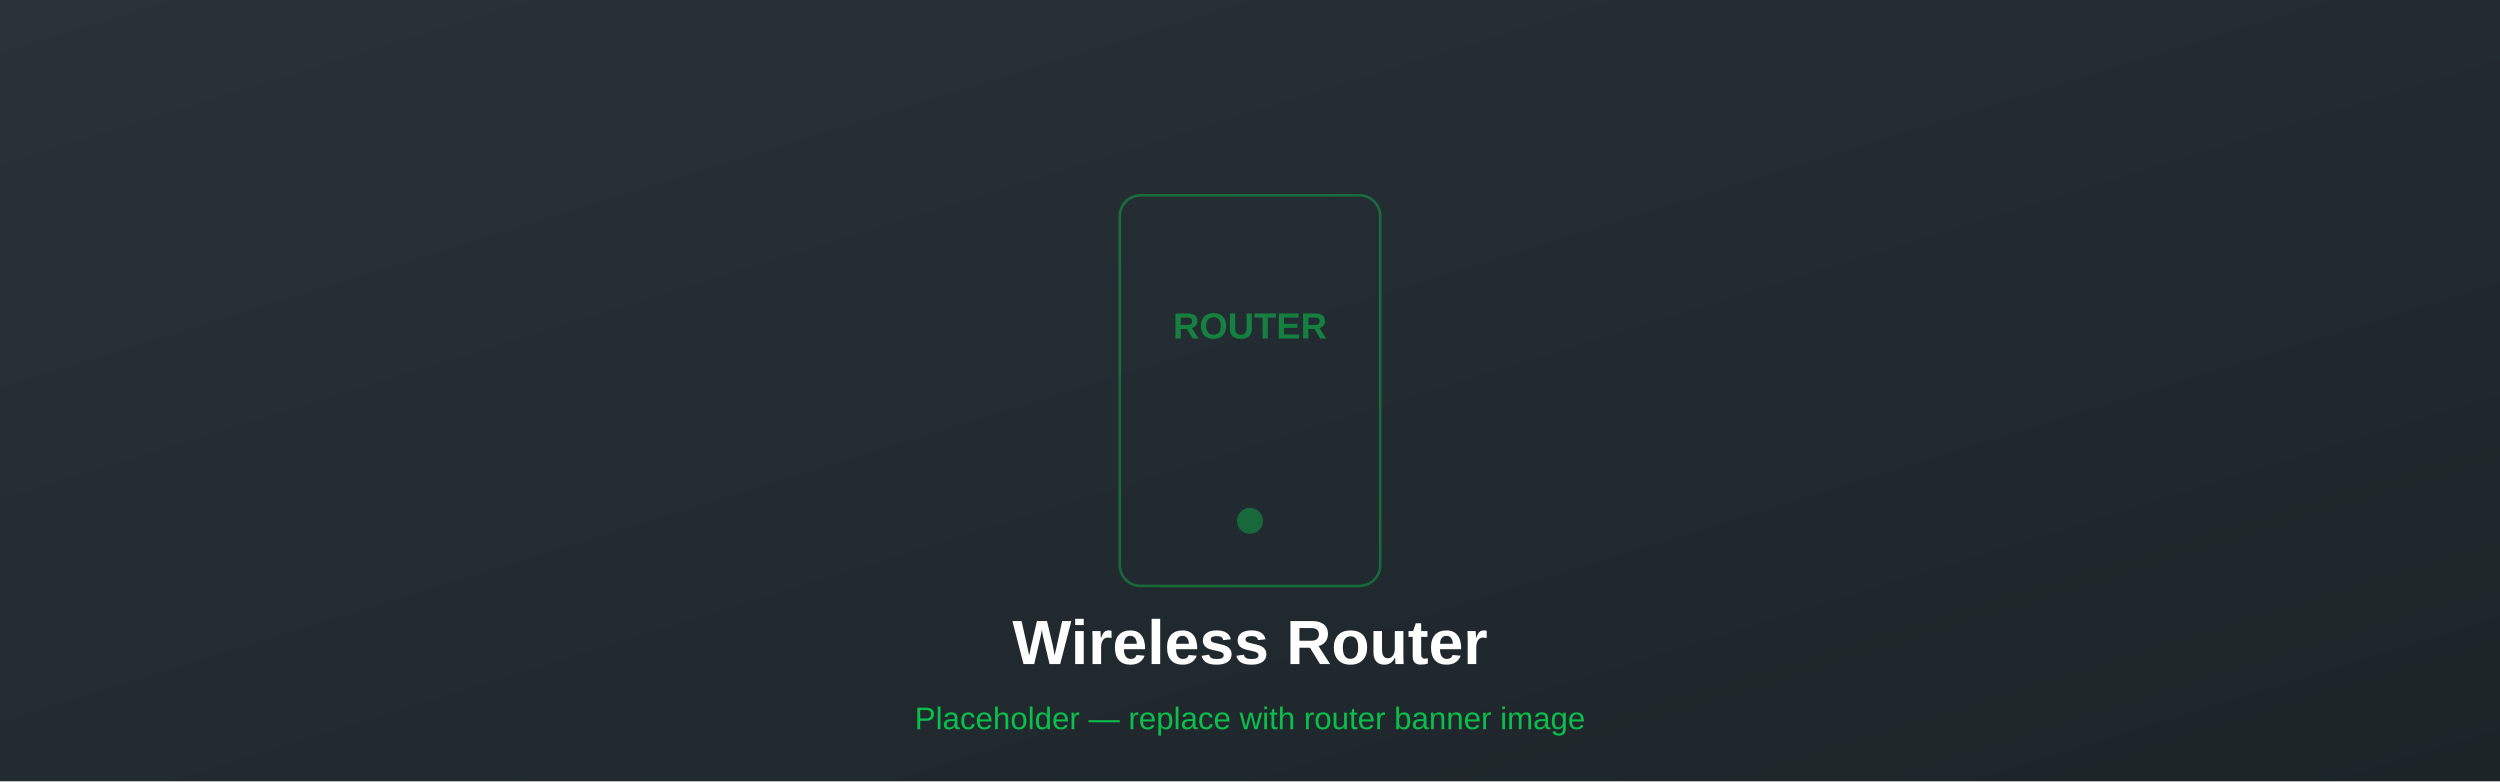
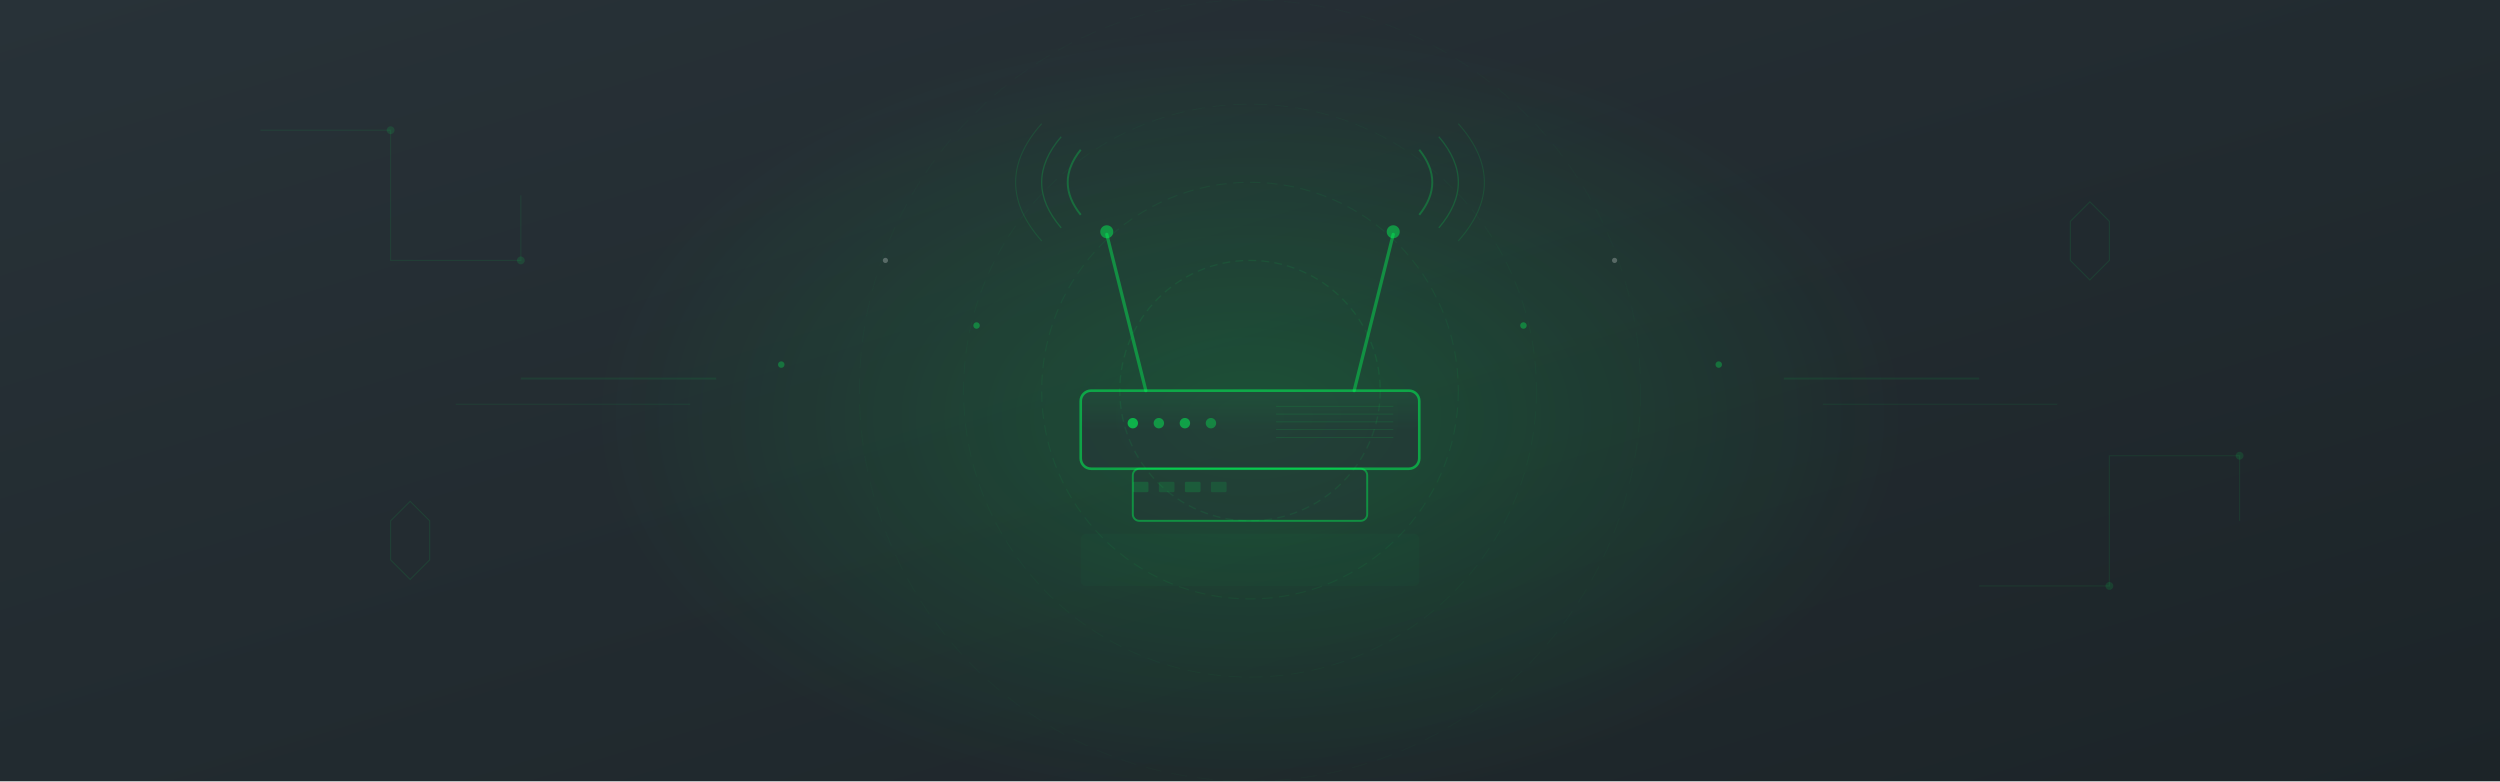
<svg xmlns="http://www.w3.org/2000/svg" viewBox="0 0 1920 600">
  <defs>
-     <linearGradient id="hero-router-bg" x1="0%" y1="0%" x2="100%" y2="100%">
-       <stop offset="0%" style="stop-color:#283238" />
-       <stop offset="100%" style="stop-color:#1C2428" />
+     <linearGradient id="rt-bg" x1="0%" y1="0%" x2="100%" y2="100%">
+       <stop offset="0%" stop-color="#283238" />
+       <stop offset="100%" stop-color="#1C2428" />
+     </linearGradient>
+     <radialGradient id="rt-glow" cx="50%" cy="50%" r="50%">
+       <stop offset="0%" stop-color="#00FF57" stop-opacity="0.18" />
+       <stop offset="100%" stop-color="#00FF57" stop-opacity="0" />
+     </radialGradient>
+     <linearGradient id="rt-shine" x1="0%" y1="0%" x2="0%" y2="100%">
+       <stop offset="0%" stop-color="#00FF57" stop-opacity="0.15" />
+       <stop offset="100%" stop-color="#00FF57" stop-opacity="0" />
    </linearGradient>
  </defs>
-   <rect width="1920" height="600" fill="url(#hero-router-bg)" />
-   <rect x="860" y="150" width="200" height="300" rx="16" fill="none" stroke="#00FF57" stroke-width="2" opacity="0.3" />
-   <circle cx="960" cy="400" r="10" fill="#00FF57" opacity="0.3" />
-   <text x="960" y="260" font-family="Arial, sans-serif" font-weight="bold" font-size="28" fill="#00FF57" text-anchor="middle" opacity="0.4">ROUTER</text>
-   <text x="960" y="510" font-family="Arial, sans-serif" font-weight="bold" font-size="48" fill="#ffffff" text-anchor="middle">Wireless Router</text>
-   <text x="960" y="560" font-family="Arial, sans-serif" font-size="24" fill="#00FF57" text-anchor="middle" opacity="0.7">Placeholder — replace with router banner image</text>
+   <rect width="1920" height="600" fill="url(#rt-bg)" />
+   <ellipse cx="960" cy="320" rx="500" ry="300" fill="url(#rt-glow)" />
+   <path d="M200,100 L300,100 L300,200 L400,200 L400,150" fill="none" stroke="#00FF57" stroke-width="0.8" opacity="0.08" />
+   <path d="M1520,450 L1620,450 L1620,350 L1720,350 L1720,400" fill="none" stroke="#00FF57" stroke-width="0.8" opacity="0.08" />
+   <circle cx="300" cy="100" r="3" fill="#00FF57" opacity="0.12" />
+   <circle cx="400" cy="200" r="3" fill="#00FF57" opacity="0.12" />
+   <circle cx="1620" cy="450" r="3" fill="#00FF57" opacity="0.12" />
+   <circle cx="1720" cy="350" r="3" fill="#00FF57" opacity="0.12" />
+   <rect x="830" y="300" width="260" height="60" rx="8" fill="#283238" stroke="#00FF57" stroke-width="2" opacity="0.5" />
+   <rect x="830" y="300" width="260" height="30" rx="8" fill="url(#rt-shine)" opacity="0.5" />
+   <rect x="870" y="360" width="180" height="40" rx="5" fill="#283238" stroke="#00FF57" stroke-width="1.5" opacity="0.4" />
+   <circle cx="870" cy="325" r="4" fill="#00FF57" opacity="0.6" />
+   <circle cx="890" cy="325" r="4" fill="#00FF57" opacity="0.45" />
+   <circle cx="910" cy="325" r="4" fill="#00FF57" opacity="0.5" />
+   <circle cx="930" cy="325" r="4" fill="#00FF57" opacity="0.35" />
+   <line x1="980" y1="312" x2="1070" y2="312" stroke="#00FF57" stroke-width="0.5" opacity="0.15" />
+   <line x1="980" y1="318" x2="1070" y2="318" stroke="#00FF57" stroke-width="0.5" opacity="0.15" />
+   <line x1="980" y1="324" x2="1070" y2="324" stroke="#00FF57" stroke-width="0.5" opacity="0.15" />
+   <line x1="980" y1="330" x2="1070" y2="330" stroke="#00FF57" stroke-width="0.5" opacity="0.15" />
+   <line x1="980" y1="336" x2="1070" y2="336" stroke="#00FF57" stroke-width="0.5" opacity="0.15" />
+   <line x1="880" y1="300" x2="850" y2="180" stroke="#00FF57" stroke-width="2.5" opacity="0.4" stroke-linecap="round" />
+   <circle cx="850" cy="178" r="5" fill="#00FF57" opacity="0.45" />
+   <line x1="1040" y1="300" x2="1070" y2="180" stroke="#00FF57" stroke-width="2.5" opacity="0.4" stroke-linecap="round" />
+   <circle cx="1070" cy="178" r="5" fill="#00FF57" opacity="0.45" />
+   <path d="M830,165 Q810,140 830,115" fill="none" stroke="#00FF57" stroke-width="1.5" opacity="0.25" />
+   <path d="M815,175 Q785,140 815,105" fill="none" stroke="#00FF57" stroke-width="1" opacity="0.18" />
+   <path d="M800,185 Q760,140 800,95" fill="none" stroke="#00FF57" stroke-width="0.8" opacity="0.12" />
+   <path d="M1090,165 Q1110,140 1090,115" fill="none" stroke="#00FF57" stroke-width="1.5" opacity="0.25" />
+   <path d="M1105,175 Q1135,140 1105,105" fill="none" stroke="#00FF57" stroke-width="1" opacity="0.18" />
+   <path d="M1120,185 Q1160,140 1120,95" fill="none" stroke="#00FF57" stroke-width="0.8" opacity="0.12" />
+   <circle cx="960" cy="300" r="100" fill="none" stroke="#00FF57" stroke-width="1" opacity="0.08" stroke-dasharray="6 4" />
+   <circle cx="960" cy="300" r="160" fill="none" stroke="#00FF57" stroke-width="0.8" opacity="0.06" stroke-dasharray="8 5" />
+   <circle cx="960" cy="300" r="220" fill="none" stroke="#00FF57" stroke-width="0.5" opacity="0.04" stroke-dasharray="10 6" />
+   <circle cx="960" cy="300" r="300" fill="none" stroke="#00FF57" stroke-width="0.5" opacity="0.03" stroke-dasharray="12 8" />
+   <rect x="870" y="370" width="12" height="8" rx="1" fill="#00FF57" opacity="0.15" />
+   <rect x="890" y="370" width="12" height="8" rx="1" fill="#00FF57" opacity="0.12" />
+   <rect x="910" y="370" width="12" height="8" rx="1" fill="#00FF57" opacity="0.15" />
+   <rect x="930" y="370" width="12" height="8" rx="1" fill="#00FF57" opacity="0.12" />
+   <circle cx="750" cy="250" r="2.5" fill="#00FF57" opacity="0.35" />
+   <circle cx="680" cy="200" r="2" fill="#ffffff" opacity="0.25" />
+   <circle cx="600" cy="280" r="2.5" fill="#00FF57" opacity="0.3" />
+   <circle cx="1170" cy="250" r="2.5" fill="#00FF57" opacity="0.35" />
+   <circle cx="1240" cy="200" r="2" fill="#ffffff" opacity="0.25" />
+   <circle cx="1320" cy="280" r="2.5" fill="#00FF57" opacity="0.3" />
+   <rect x="400" y="290" width="150" height="1.5" fill="#00FF57" opacity="0.08" />
+   <rect x="350" y="310" width="180" height="1" fill="#00FF57" opacity="0.06" />
+   <rect x="1370" y="290" width="150" height="1.5" fill="#00FF57" opacity="0.08" />
+   <rect x="1400" y="310" width="180" height="1" fill="#00FF57" opacity="0.06" />
+   <polygon points="300,400 315,385 330,400 330,430 315,445 300,430" fill="none" stroke="#00FF57" stroke-width="0.8" opacity="0.1" />
+   <polygon points="1590,170 1605,155 1620,170 1620,200 1605,215 1590,200" fill="none" stroke="#00FF57" stroke-width="0.8" opacity="0.1" />
+   <rect x="830" y="410" width="260" height="40" rx="4" fill="#00FF57" opacity="0.02" />
</svg>
